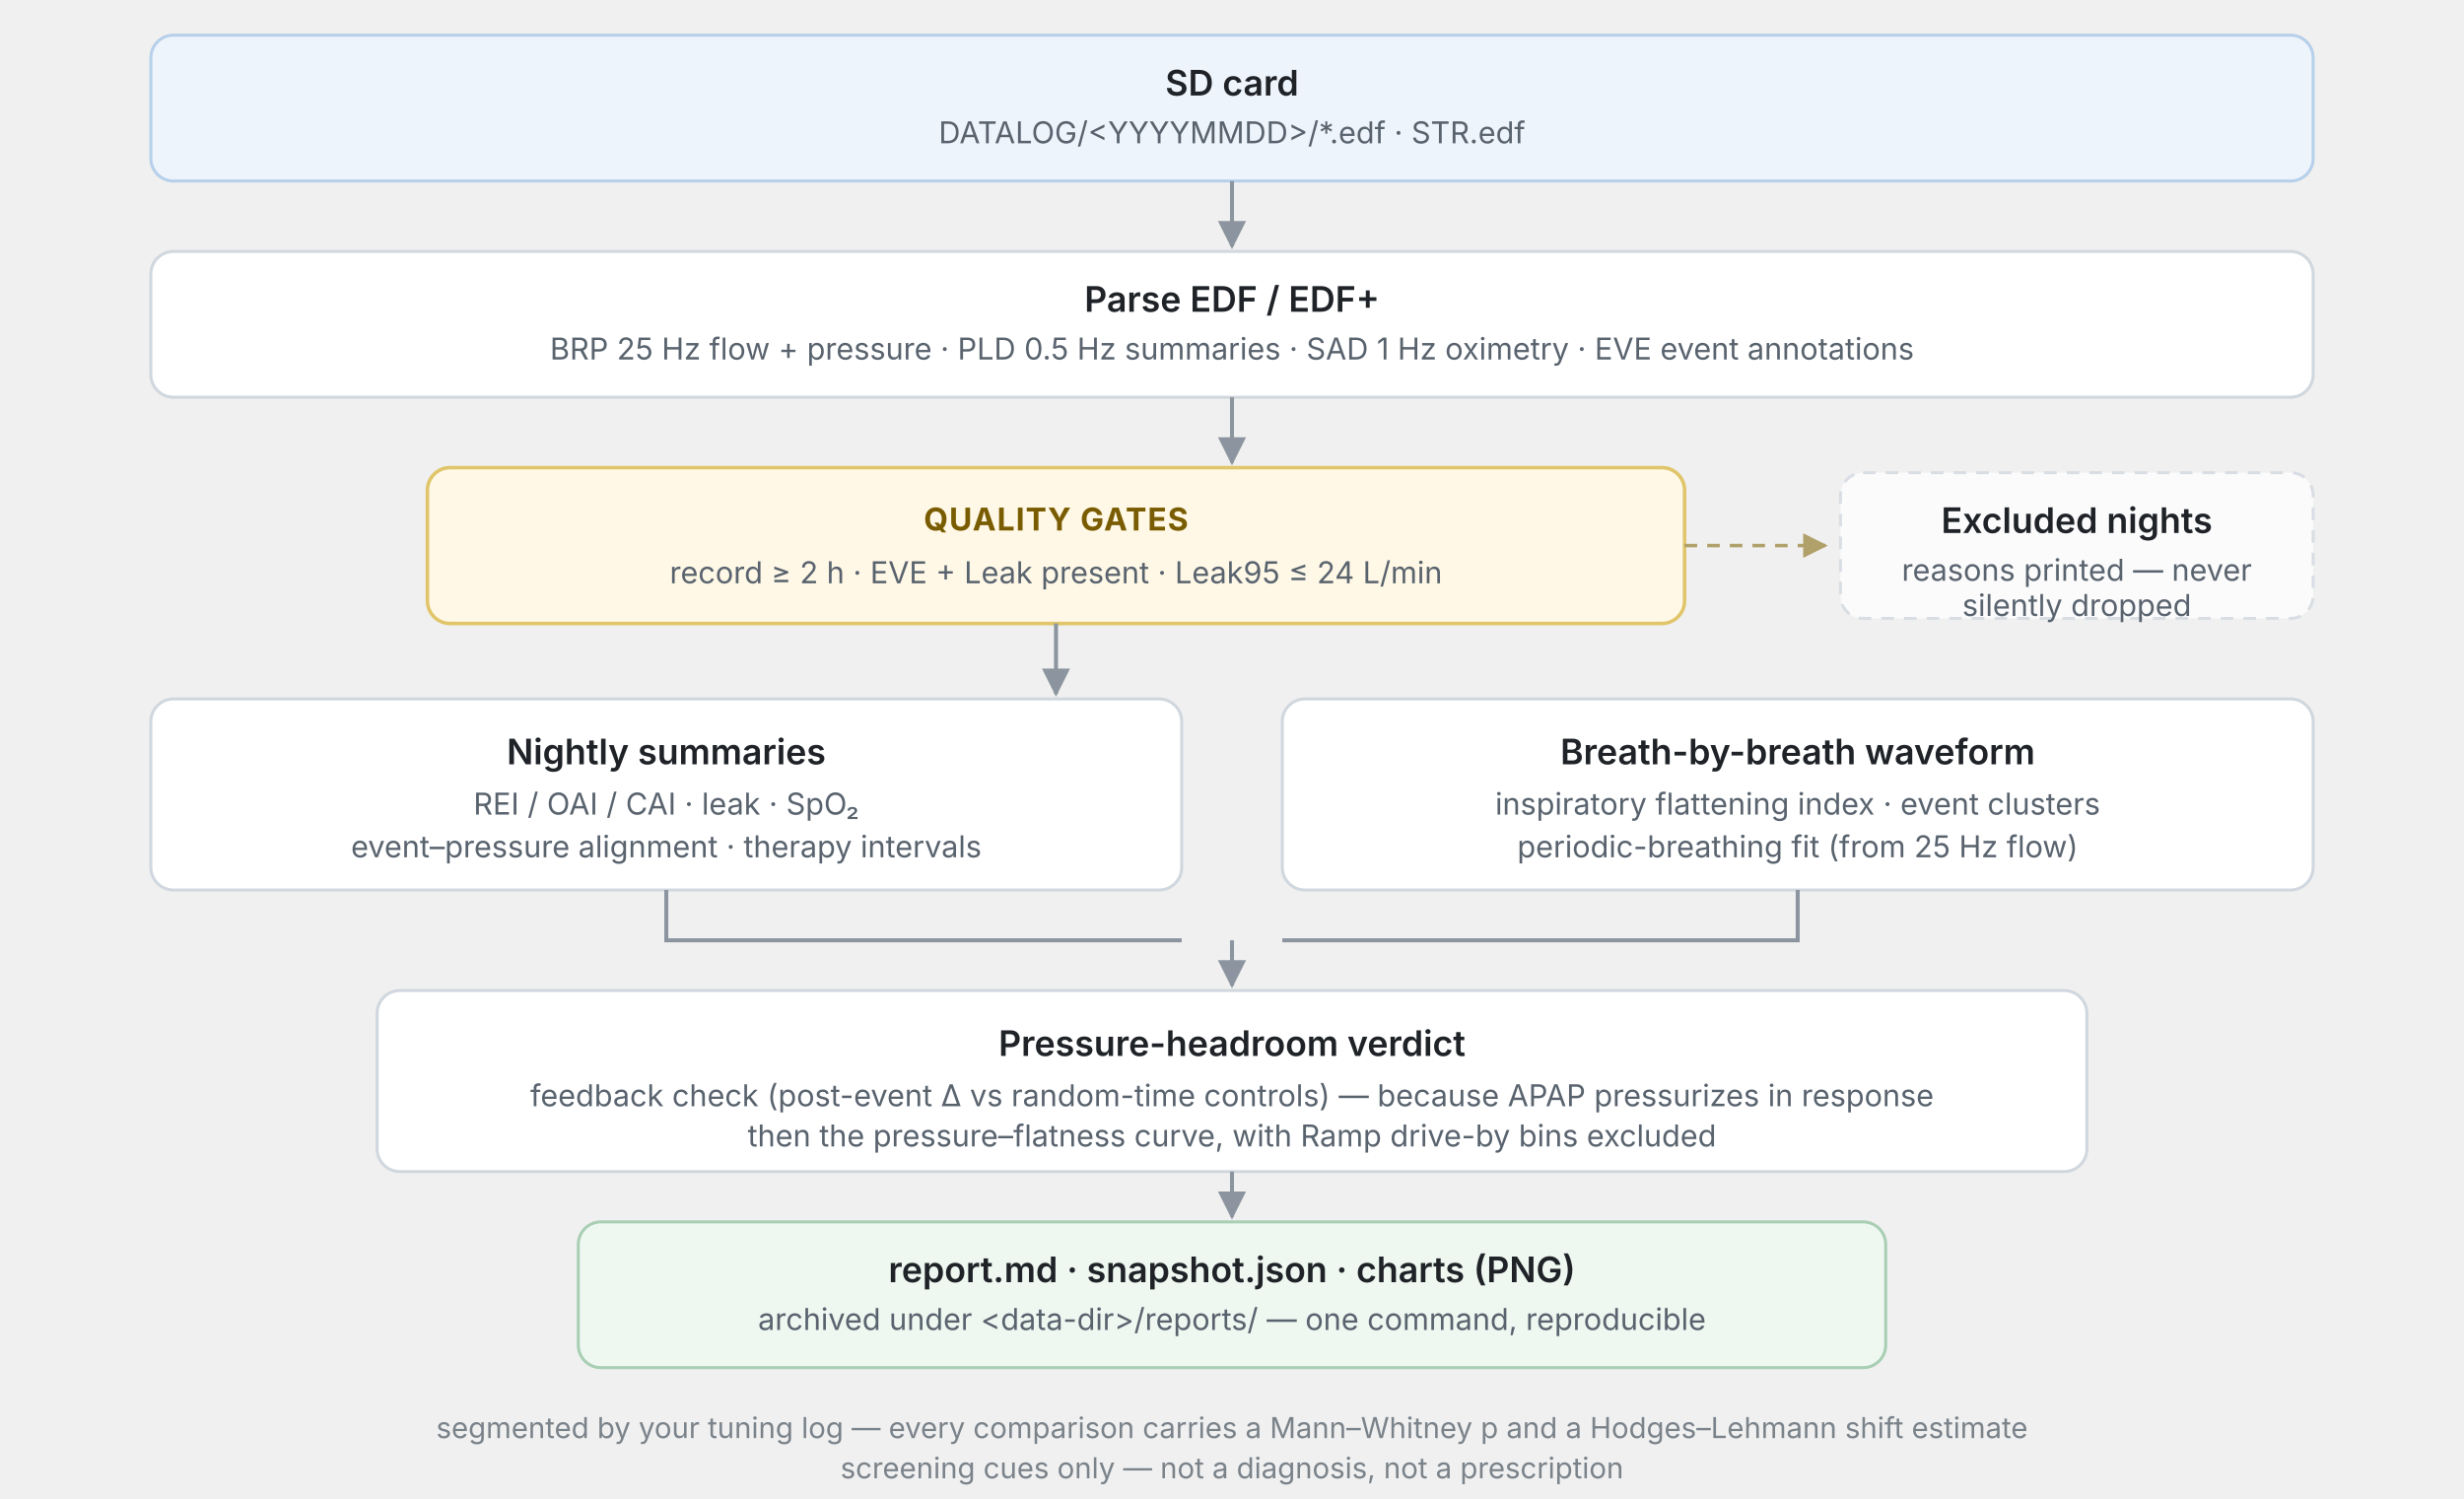
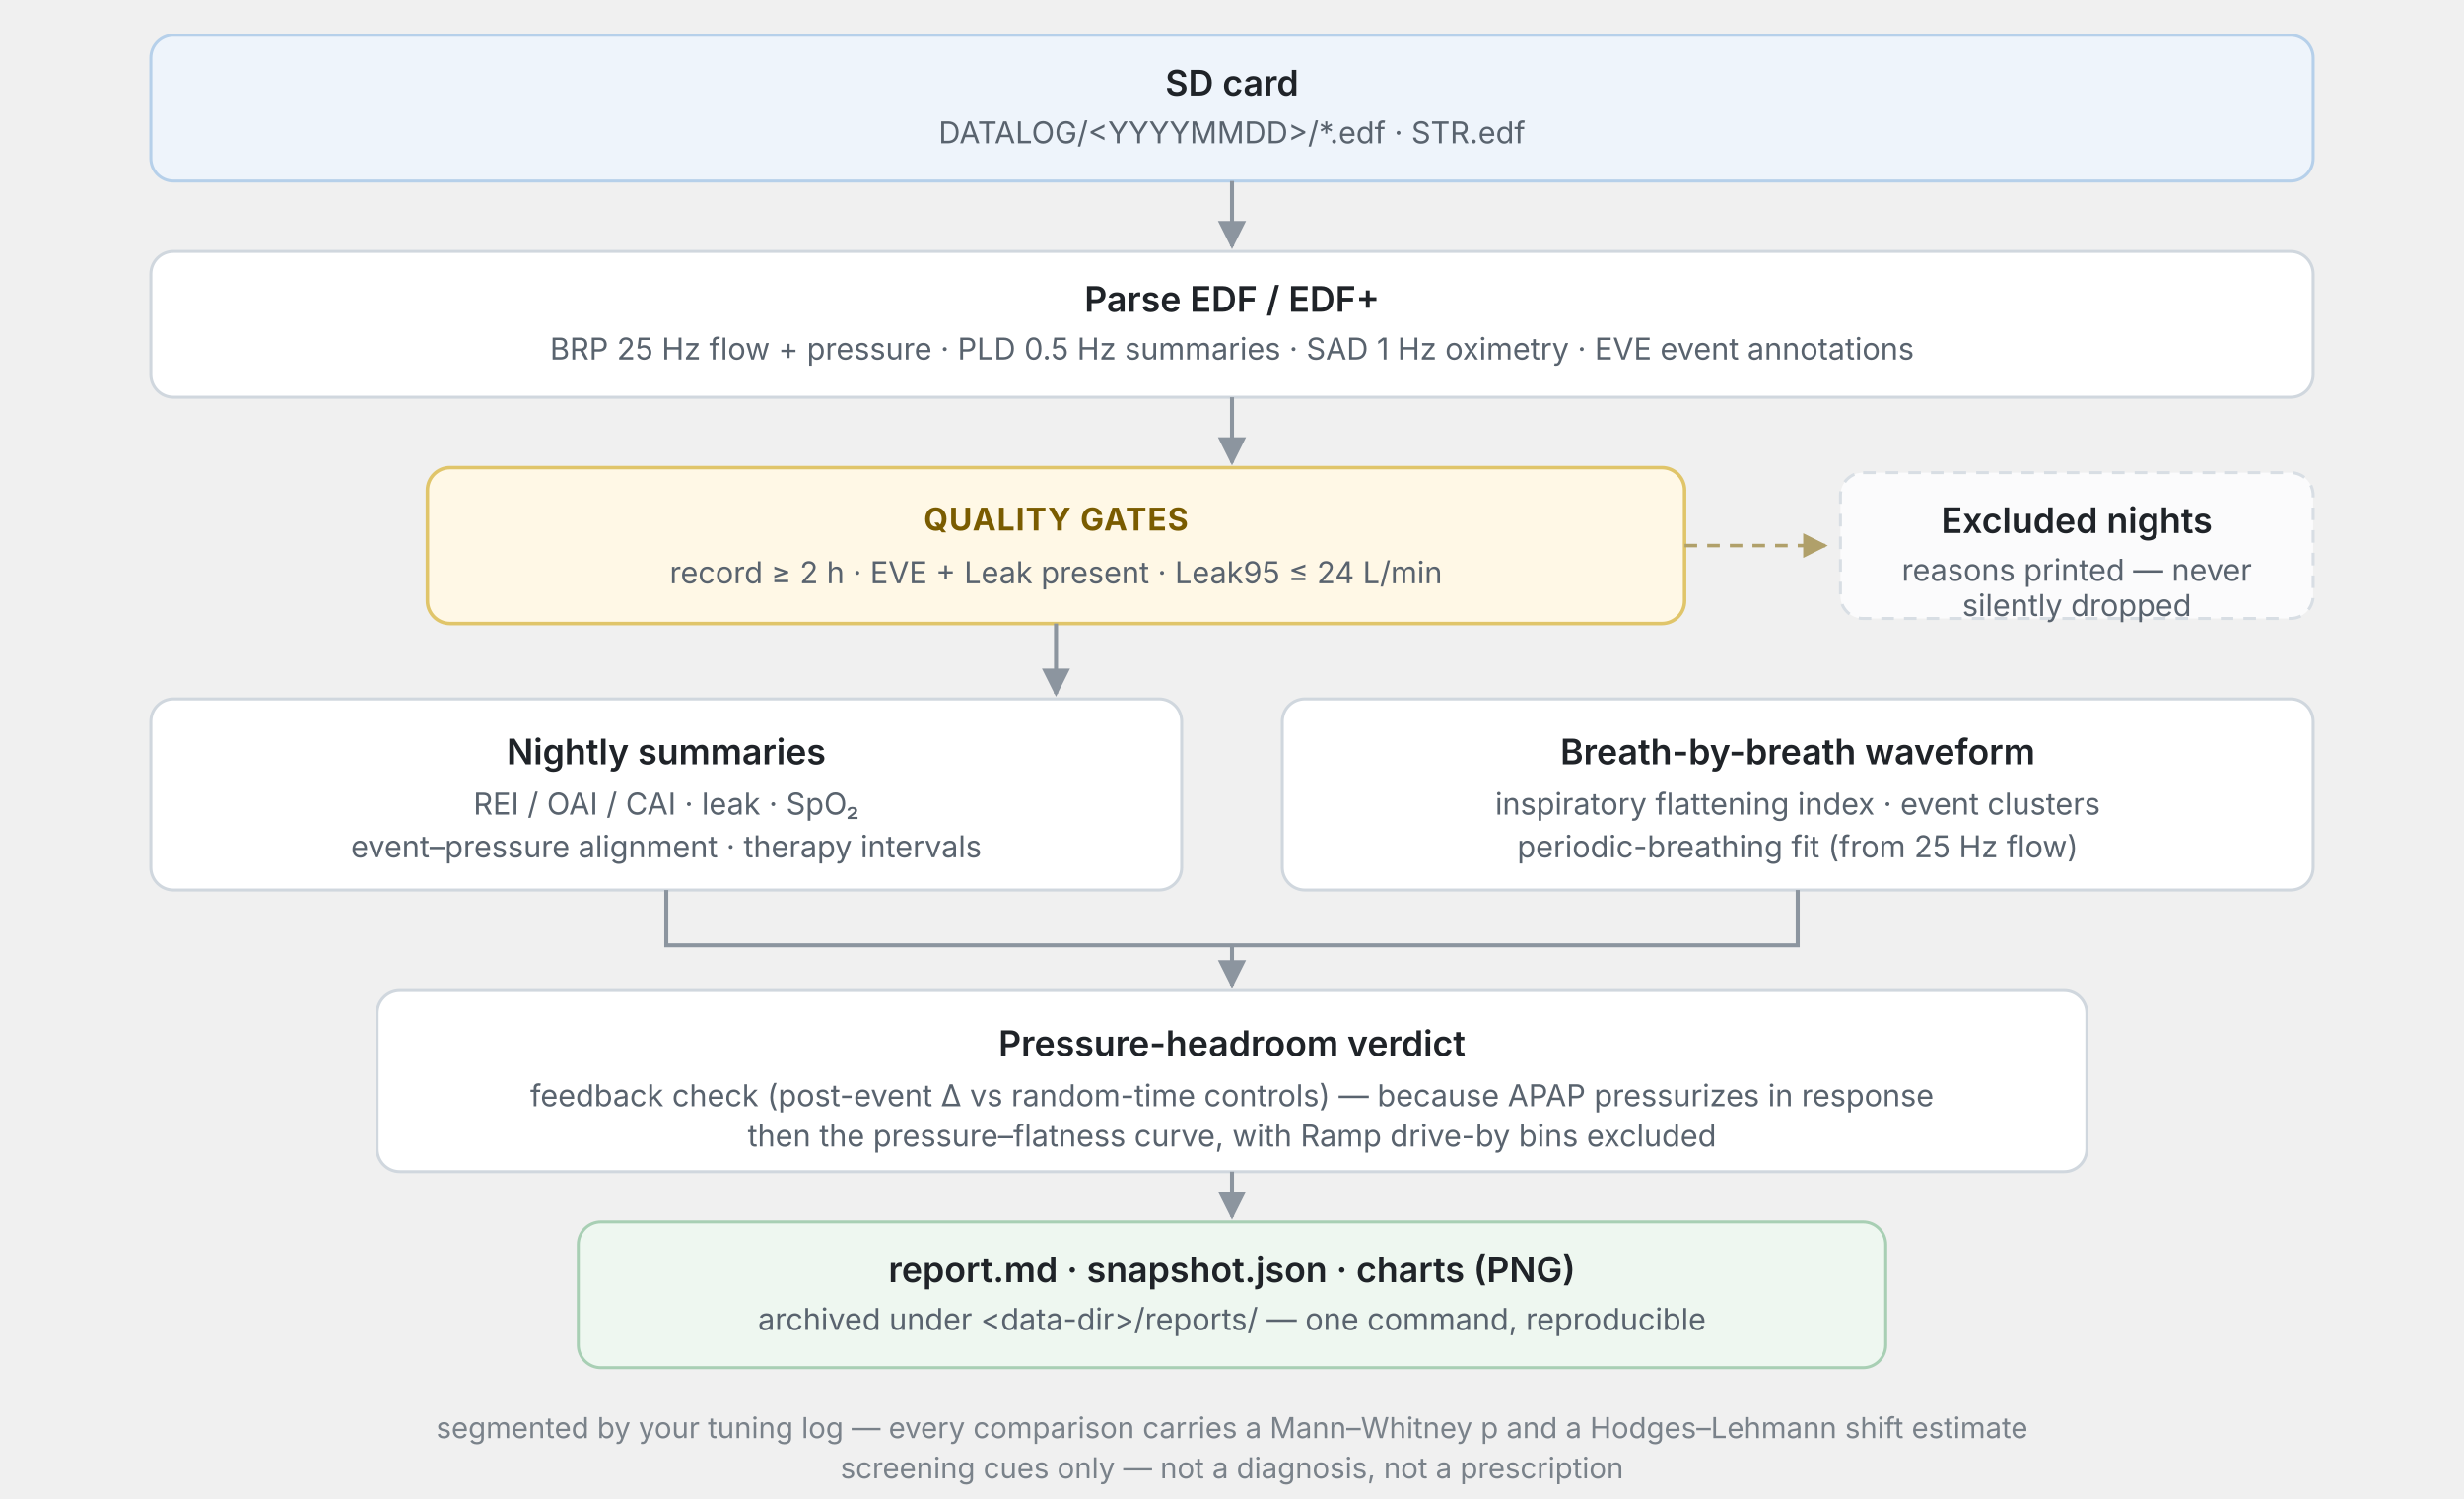
<svg xmlns="http://www.w3.org/2000/svg" viewBox="0 0 980 596" width="980" height="596" role="img" aria-label="Pipeline: SD card to parsed channels, through quality gates, into nightly summaries and the breath-by-breath waveform layer, then the pressure-headroom verdict and the archived report">
  <style>
    .b    { fill: #ffffff; stroke: #d0d7de; stroke-width: 1.2; }
    .ba   { fill: #eef4fb; stroke: #b6d0ea; stroke-width: 1.2; }
    .bg   { fill: #fff8e6; stroke: #e0c56a; stroke-width: 1.4; }
    .bx   { fill: #fbfbfc; stroke: #d8dee4; stroke-width: 1.2; stroke-dasharray: 5 4; }
    .bo   { fill: #eef7f0; stroke: #a8cfb4; stroke-width: 1.2; }
    .t1   { font: 600 14px -apple-system, "Segoe UI", system-ui, sans-serif; fill: #1f2328; }
    .t2   { font: 400 12px -apple-system, "Segoe UI", system-ui, sans-serif; fill: #59636e; }
    .tg   { font: 700 12.5px -apple-system, "Segoe UI", system-ui, sans-serif; fill: #7a5c00; letter-spacing: .4px; }
    .lab  { font: 400 11.5px -apple-system, "Segoe UI", system-ui, sans-serif; fill: #7a828a; }
    .fl   { stroke: #8c959f; stroke-width: 1.6; fill: none; }
    .flx  { stroke: #b0a06a; stroke-width: 1.4; fill: none; stroke-dasharray: 5 4; }
    @media (prefers-color-scheme: dark) {
      .b  { fill: #161b22; stroke: #30363d; }
      .ba { fill: #101c2c; stroke: #2a4a6b; }
      .bg { fill: #2a230e; stroke: #6b5a1f; }
      .bx { fill: #12161b; stroke: #30363d; }
      .bo { fill: #0f1f16; stroke: #2b5a3c; }
      .t1 { fill: #e6edf3; }
      .t2 { fill: #9198a1; }
      .tg { fill: #d4b95e; }
      .lab{ fill: #7a828a; }
      .fl { stroke: #6e7681; }
      .flx{ stroke: #8a7a45; }
    }
  </style>
  <defs>
    <marker id="ah" viewBox="0 0 10 10" refX="9" refY="5" markerWidth="7" markerHeight="7" orient="auto-start-reverse">
      <path d="M 0 0 L 10 5 L 0 10 z" fill="#8c959f" />
    </marker>
    <marker id="ahx" viewBox="0 0 10 10" refX="9" refY="5" markerWidth="7" markerHeight="7" orient="auto-start-reverse">
      <path d="M 0 0 L 10 5 L 0 10 z" fill="#b0a06a" />
    </marker>
  </defs>
  <rect class="ba" x="60" y="14" width="860" height="58" rx="9" />
  <text class="t1" x="490" y="38" text-anchor="middle">SD card</text>
  <text class="t2" x="490" y="57" text-anchor="middle">DATALOG/&lt;YYYYMMDD&gt;/*.edf · STR.edf</text>
  <path class="fl" d="M490 72 V 98" marker-end="url(#ah)" />
  <rect class="b" x="60" y="100" width="860" height="58" rx="9" />
  <text class="t1" x="490" y="124" text-anchor="middle">Parse EDF / EDF+</text>
  <text class="t2" x="490" y="143" text-anchor="middle">BRP 25 Hz flow + pressure · PLD 0.5 Hz summaries · SAD 1 Hz oximetry · EVE event annotations</text>
  <path class="fl" d="M490 158 V 184" marker-end="url(#ah)" />
  <rect class="bg" x="170" y="186" width="500" height="62" rx="9" />
  <text class="tg" x="420" y="211" text-anchor="middle">QUALITY GATES</text>
  <text class="t2" x="420" y="232" text-anchor="middle">record ≥ 2 h · EVE + Leak present · Leak95 ≤ 24 L/min</text>
  <path class="flx" d="M670 217 H 726" marker-end="url(#ahx)" />
  <rect class="bx" x="732" y="188" width="188" height="58" rx="9" />
  <text class="t1" x="826" y="212" text-anchor="middle" font-size="12.5">Excluded nights</text>
  <text class="t2" x="826" y="231" text-anchor="middle">reasons printed — never</text>
  <text class="t2" x="826" y="245" text-anchor="middle">silently dropped</text>
  <path class="fl" d="M420 248 V 276" marker-end="url(#ah)" />
  <rect class="b" x="60" y="278" width="410" height="76" rx="9" />
  <text class="t1" x="265" y="304" text-anchor="middle">Nightly summaries</text>
  <text class="t2" x="265" y="324" text-anchor="middle">REI / OAI / CAI · leak · SpO₂</text>
  <text class="t2" x="265" y="341" text-anchor="middle">event–pressure alignment · therapy intervals</text>
  <rect class="b" x="510" y="278" width="410" height="76" rx="9" />
  <text class="t1" x="715" y="304" text-anchor="middle">Breath-by-breath waveform</text>
  <text class="t2" x="715" y="324" text-anchor="middle">inspiratory flattening index · event clusters</text>
  <text class="t2" x="715" y="341" text-anchor="middle">periodic-breathing fit (from 25 Hz flow)</text>
-   <path class="fl" d="M265 354 V 374 H 470" />
-   <path class="fl" d="M715 354 V 374 H 510" />
-   <path class="fl" d="M490 374 V 392" marker-end="url(#ah)" />
+   <path class="fl" d="M265 354 V 376 H 490" />
+   <path class="fl" d="M715 354 V 376 H 490" />
+   <path class="fl" d="M490 376 V 392" marker-end="url(#ah)" />
  <rect class="b" x="150" y="394" width="680" height="72" rx="9" />
  <text class="t1" x="490" y="420" text-anchor="middle">Pressure-headroom verdict</text>
  <text class="t2" x="490" y="440" text-anchor="middle">feedback check (post-event Δ vs random-time controls) — because APAP pressurizes in response</text>
  <text class="t2" x="490" y="456" text-anchor="middle">then the pressure–flatness curve, with Ramp drive-by bins excluded</text>
  <path class="fl" d="M490 466 V 484" marker-end="url(#ah)" />
  <rect class="bo" x="230" y="486" width="520" height="58" rx="9" />
  <text class="t1" x="490" y="510" text-anchor="middle">report.md · snapshot.json · charts (PNG)</text>
  <text class="t2" x="490" y="529" text-anchor="middle">archived under &lt;data-dir&gt;/reports/ — one command, reproducible</text>
  <text class="lab" x="490" y="572" text-anchor="middle">segmented by your tuning log — every comparison carries a Mann–Whitney p and a Hodges–Lehmann shift estimate</text>
  <text class="lab" x="490" y="588" text-anchor="middle">screening cues only — not a diagnosis, not a prescription</text>
</svg>
